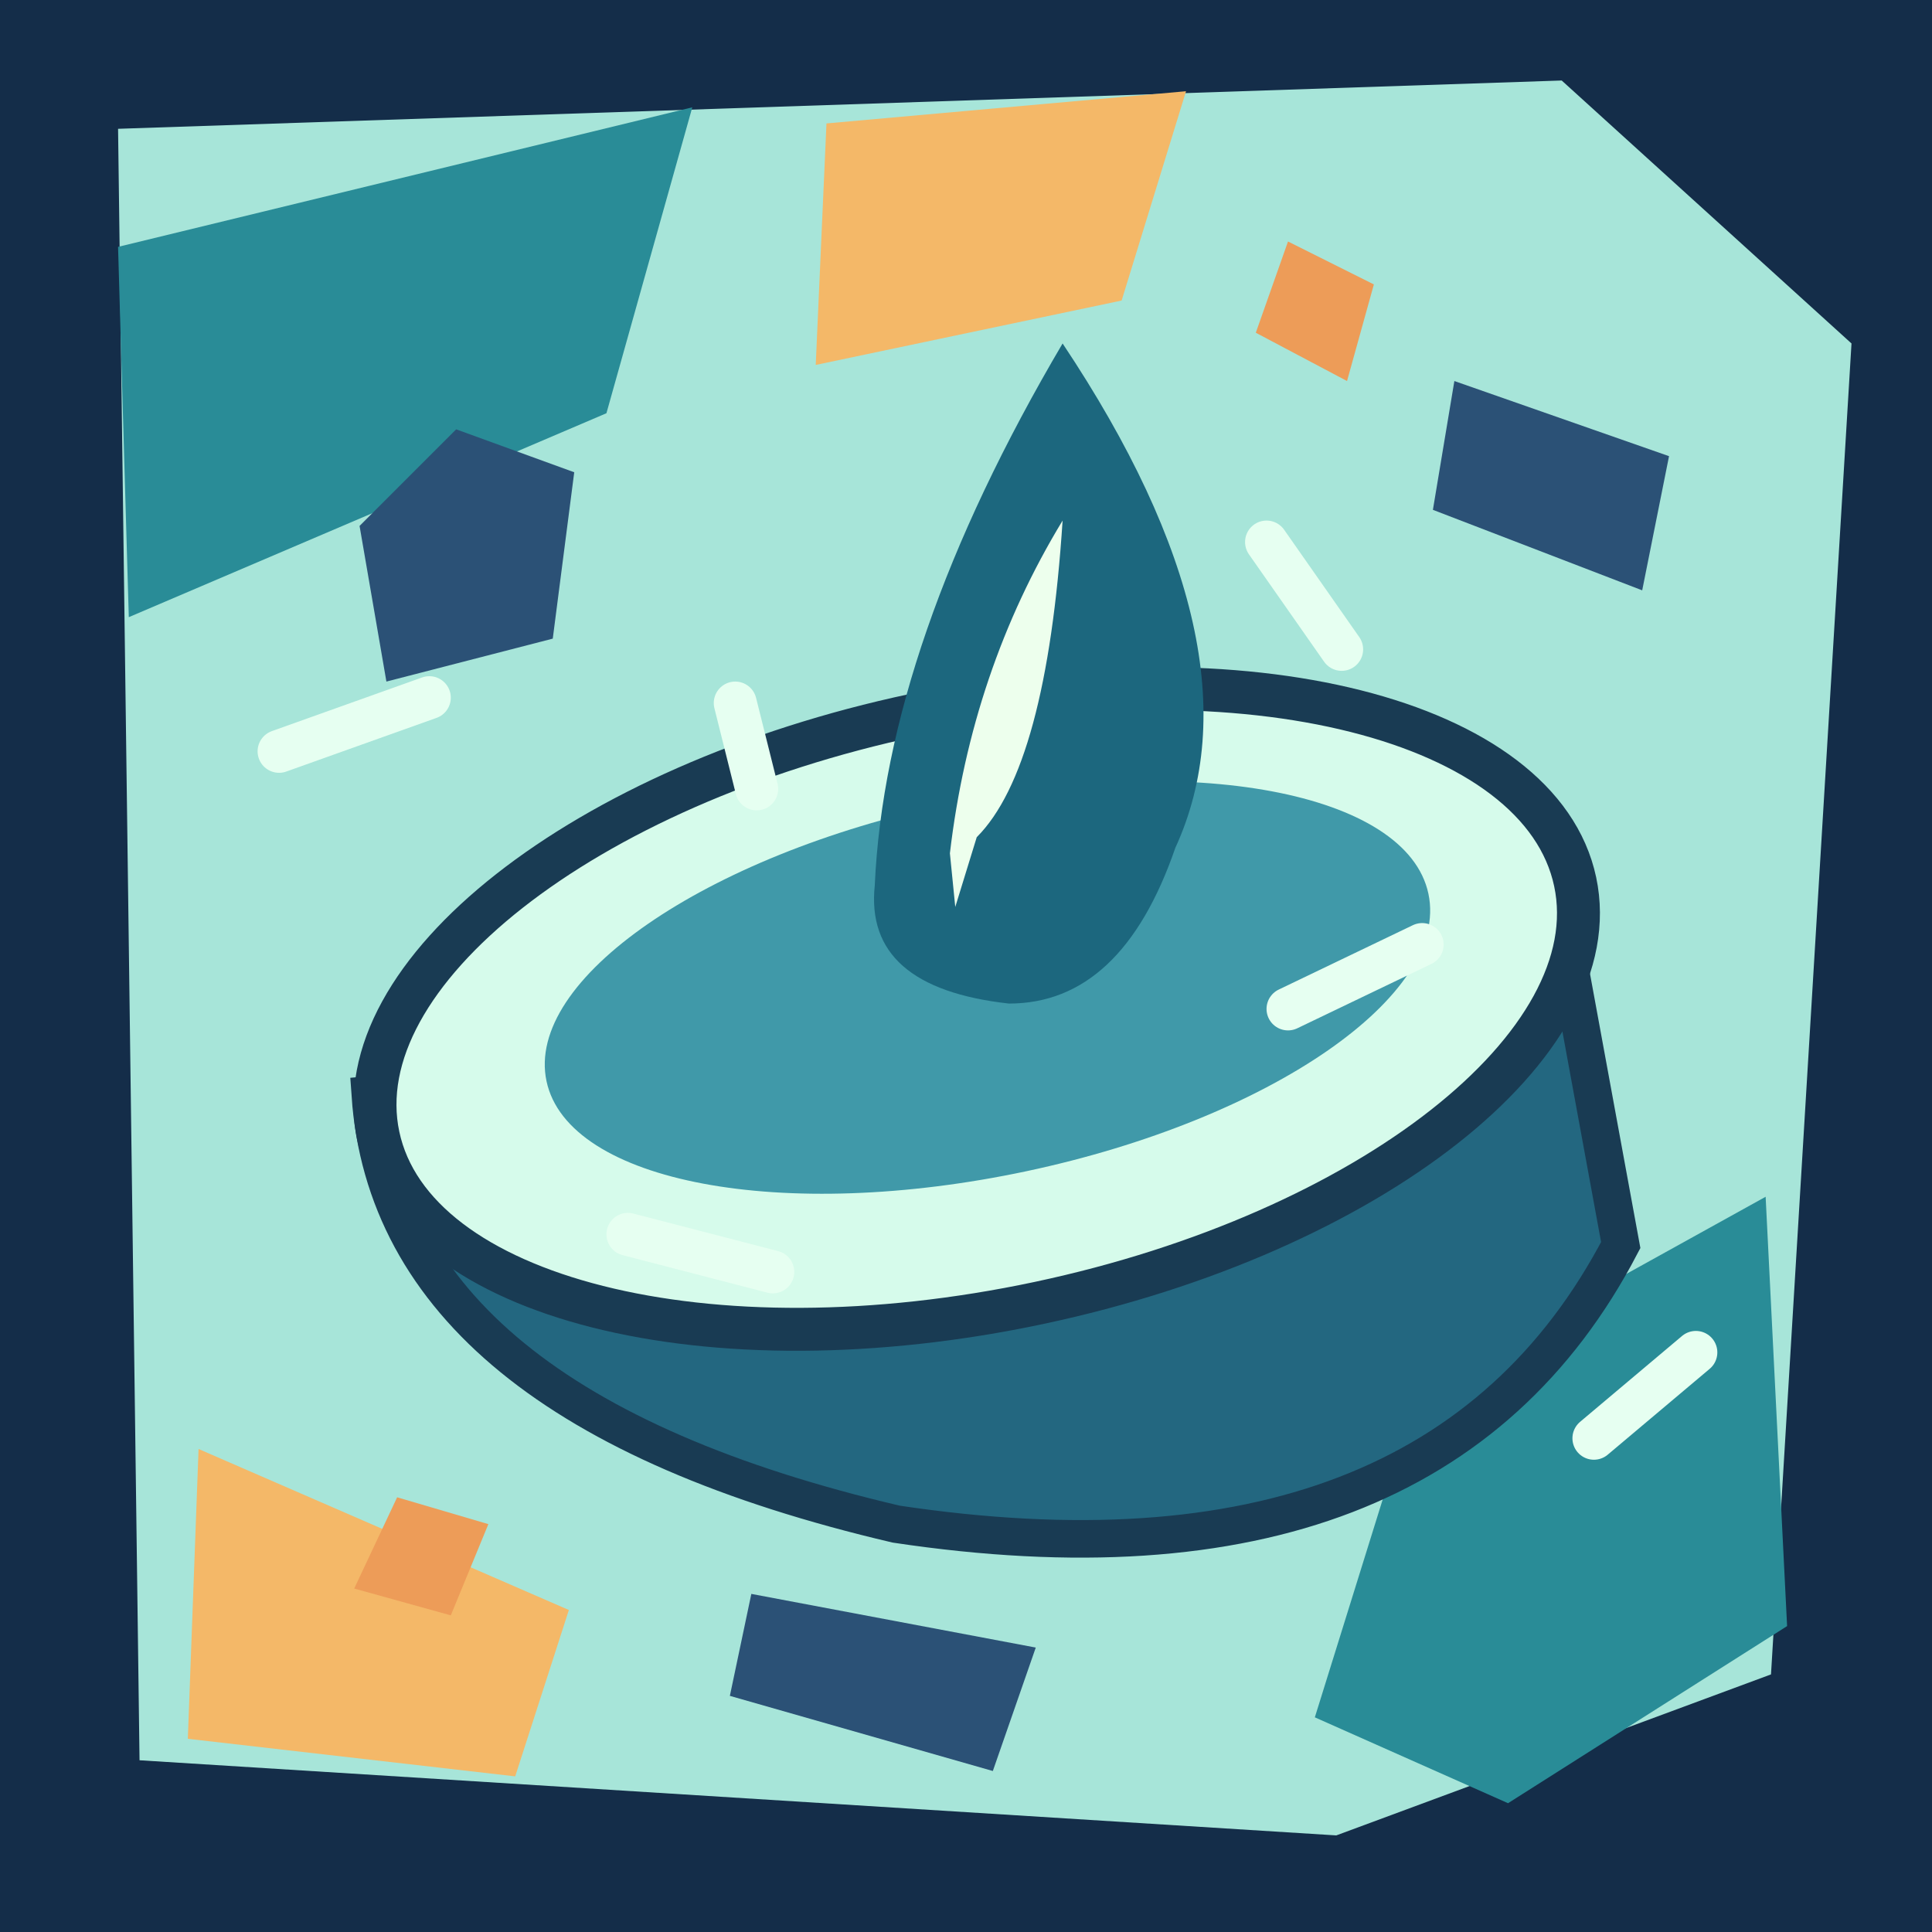
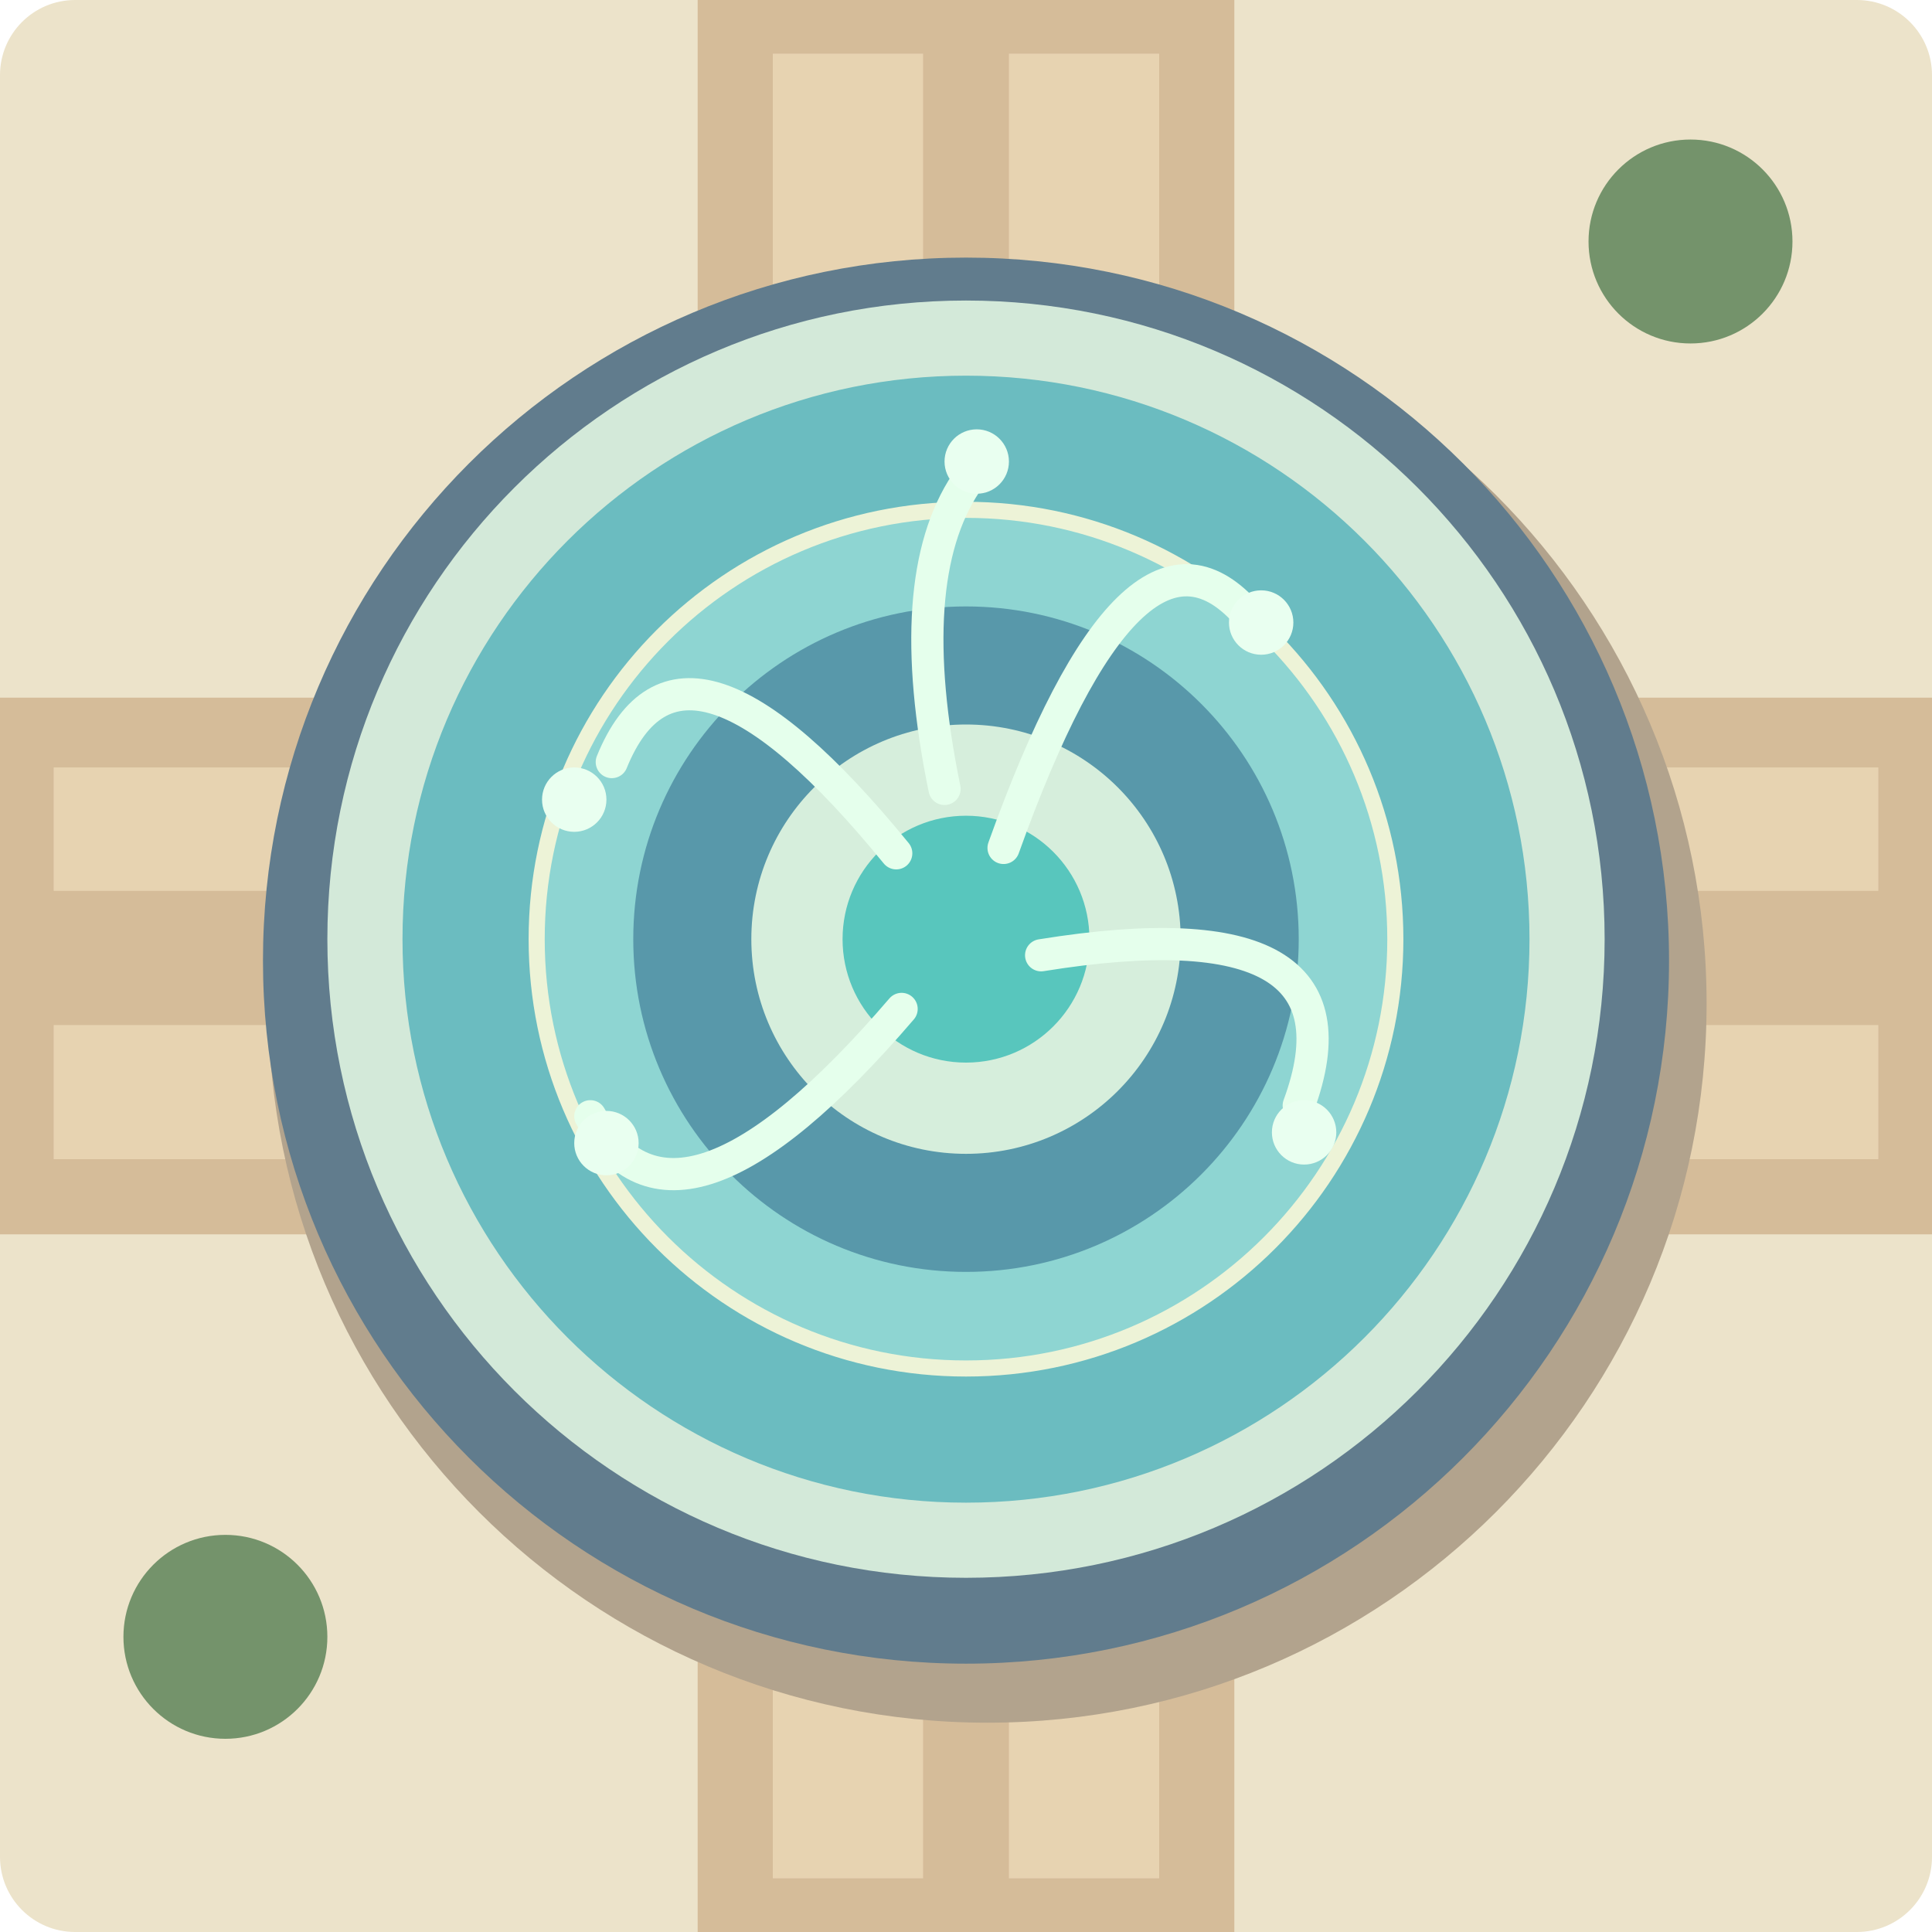
<svg xmlns="http://www.w3.org/2000/svg" width="360" height="360" viewBox="0 0 360 360">
-   <path fill="#142d49" d="M0 0h360v360H0z" />
-   <path fill="#a7e5d9" d="M22 24l269-9 54 49-15 248-81 30L26 328z" />
-   <path fill="#298c97" d="M22 46l107-26-16 57-89 38zm242 213 65-36 4 80-52 33-36-16z" />
-   <path fill="#f4b868" d="M154 23l67-6-12 39-57 12zm-117 247 69 30-10 31-61-7z" />
-   <path fill="#236780" stroke="#193b53" stroke-width="7" d="M69 204q4 58 98 80 100 15 135-52l-9-49z" />
-   <ellipse cx="182" cy="188" rx="114" ry="56" fill="#d6fbeb" stroke="#193b53" stroke-width="8" transform="rotate(-12 182 188)" />
-   <ellipse cx="184" cy="184" rx="84" ry="35" fill="#4099a9" transform="rotate(-12 184 184)" />
-   <path fill="#1c677e" d="M163 165q2-45 35-101 38 57 21 94-10 29-31 29-27-3-25-22z" />
-   <path fill="#edffed" d="M177 159q4-34 21-62-3 46-16 59l-4 13z" />
-   <path fill="#2b5176" d="M67 98l18-18 22 8-4 31-31 8zm204-27 40 14-5 25-39-15zM140 297l53 10-8 23-49-14z" />
-   <path fill="none" stroke="#e6fff1" stroke-width="8" stroke-linecap="round" d="M52 140l28-10m217 138 19-16m-80-151 14 20m-113 10 4 16m-24 83 27 7m96-49 25-12" />
-   <path fill="#ed9c58" d="M240 45l16 8-5 18-17-9zM74 279l17 5-7 17-18-5z" />
+   <rect width="360" height="360" rx="14" fill="#ece3ca" />
+   <path fill="#d5bc99" d="M0 130h360v100H0zM130 0h100v360H130z" />
+   <g fill="#e7d3b1">
+     <path d="M10 143h45v23H10zm57 0h47v23H67zm179 0h47v23h-47zm59 0h45v23h-45zM10 191h45v25H10zm57 0h47v25H67zm179 0h47v25h-47zm59 0h45v25h-45zM144 10h28v46h-28zm44 0h28v46h-28zm-44 294h28v46h-28zm44 0h28v46h-28z" />
+   </g>
+   <circle cx="184" cy="187" r="134" fill="#b2a38d" />
+   <circle cx="180" cy="179" r="131" fill="#617c8d" />
+   <circle cx="180" cy="175" r="119" fill="#d3e9d9" />
+   <circle cx="180" cy="175" r="105" fill="#6bbcc0" />
+   <circle cx="180" cy="175" r="80" fill="#8ed5d2" stroke="#edf3d7" stroke-width="3" />
+   <circle cx="180" cy="175" r="62" fill="#5898aa" />
+   <circle cx="180" cy="175" r="40" fill="#d6eedc" />
+   <circle cx="180" cy="175" r="23" fill="#58c6bd" />
+   <g fill="none" stroke="#e5ffec" stroke-linecap="round" stroke-width="6">
+     <path d="M167 159q-40-49-53-17m73 16q24-67 45-44m-38 64q62-10 48 28m-74-18q-42 49-58 20m66-61q-8-39 4-57" />
+   </g>
+   <g fill="#e9fff0">
+     <circle cx="107" cy="149" r="6" />
+     <circle cx="235" cy="116" r="6" />
+     <circle cx="243" cy="211" r="6" />
+     <circle cx="113" cy="213" r="6" />
+     <circle cx="182" cy="86" r="6" />
+   </g>
+   <g fill="#74936b">
+     <circle cx="42" cy="305" r="19" />
+     <circle cx="315" cy="45" r="19" />
+   </g>
</svg>
